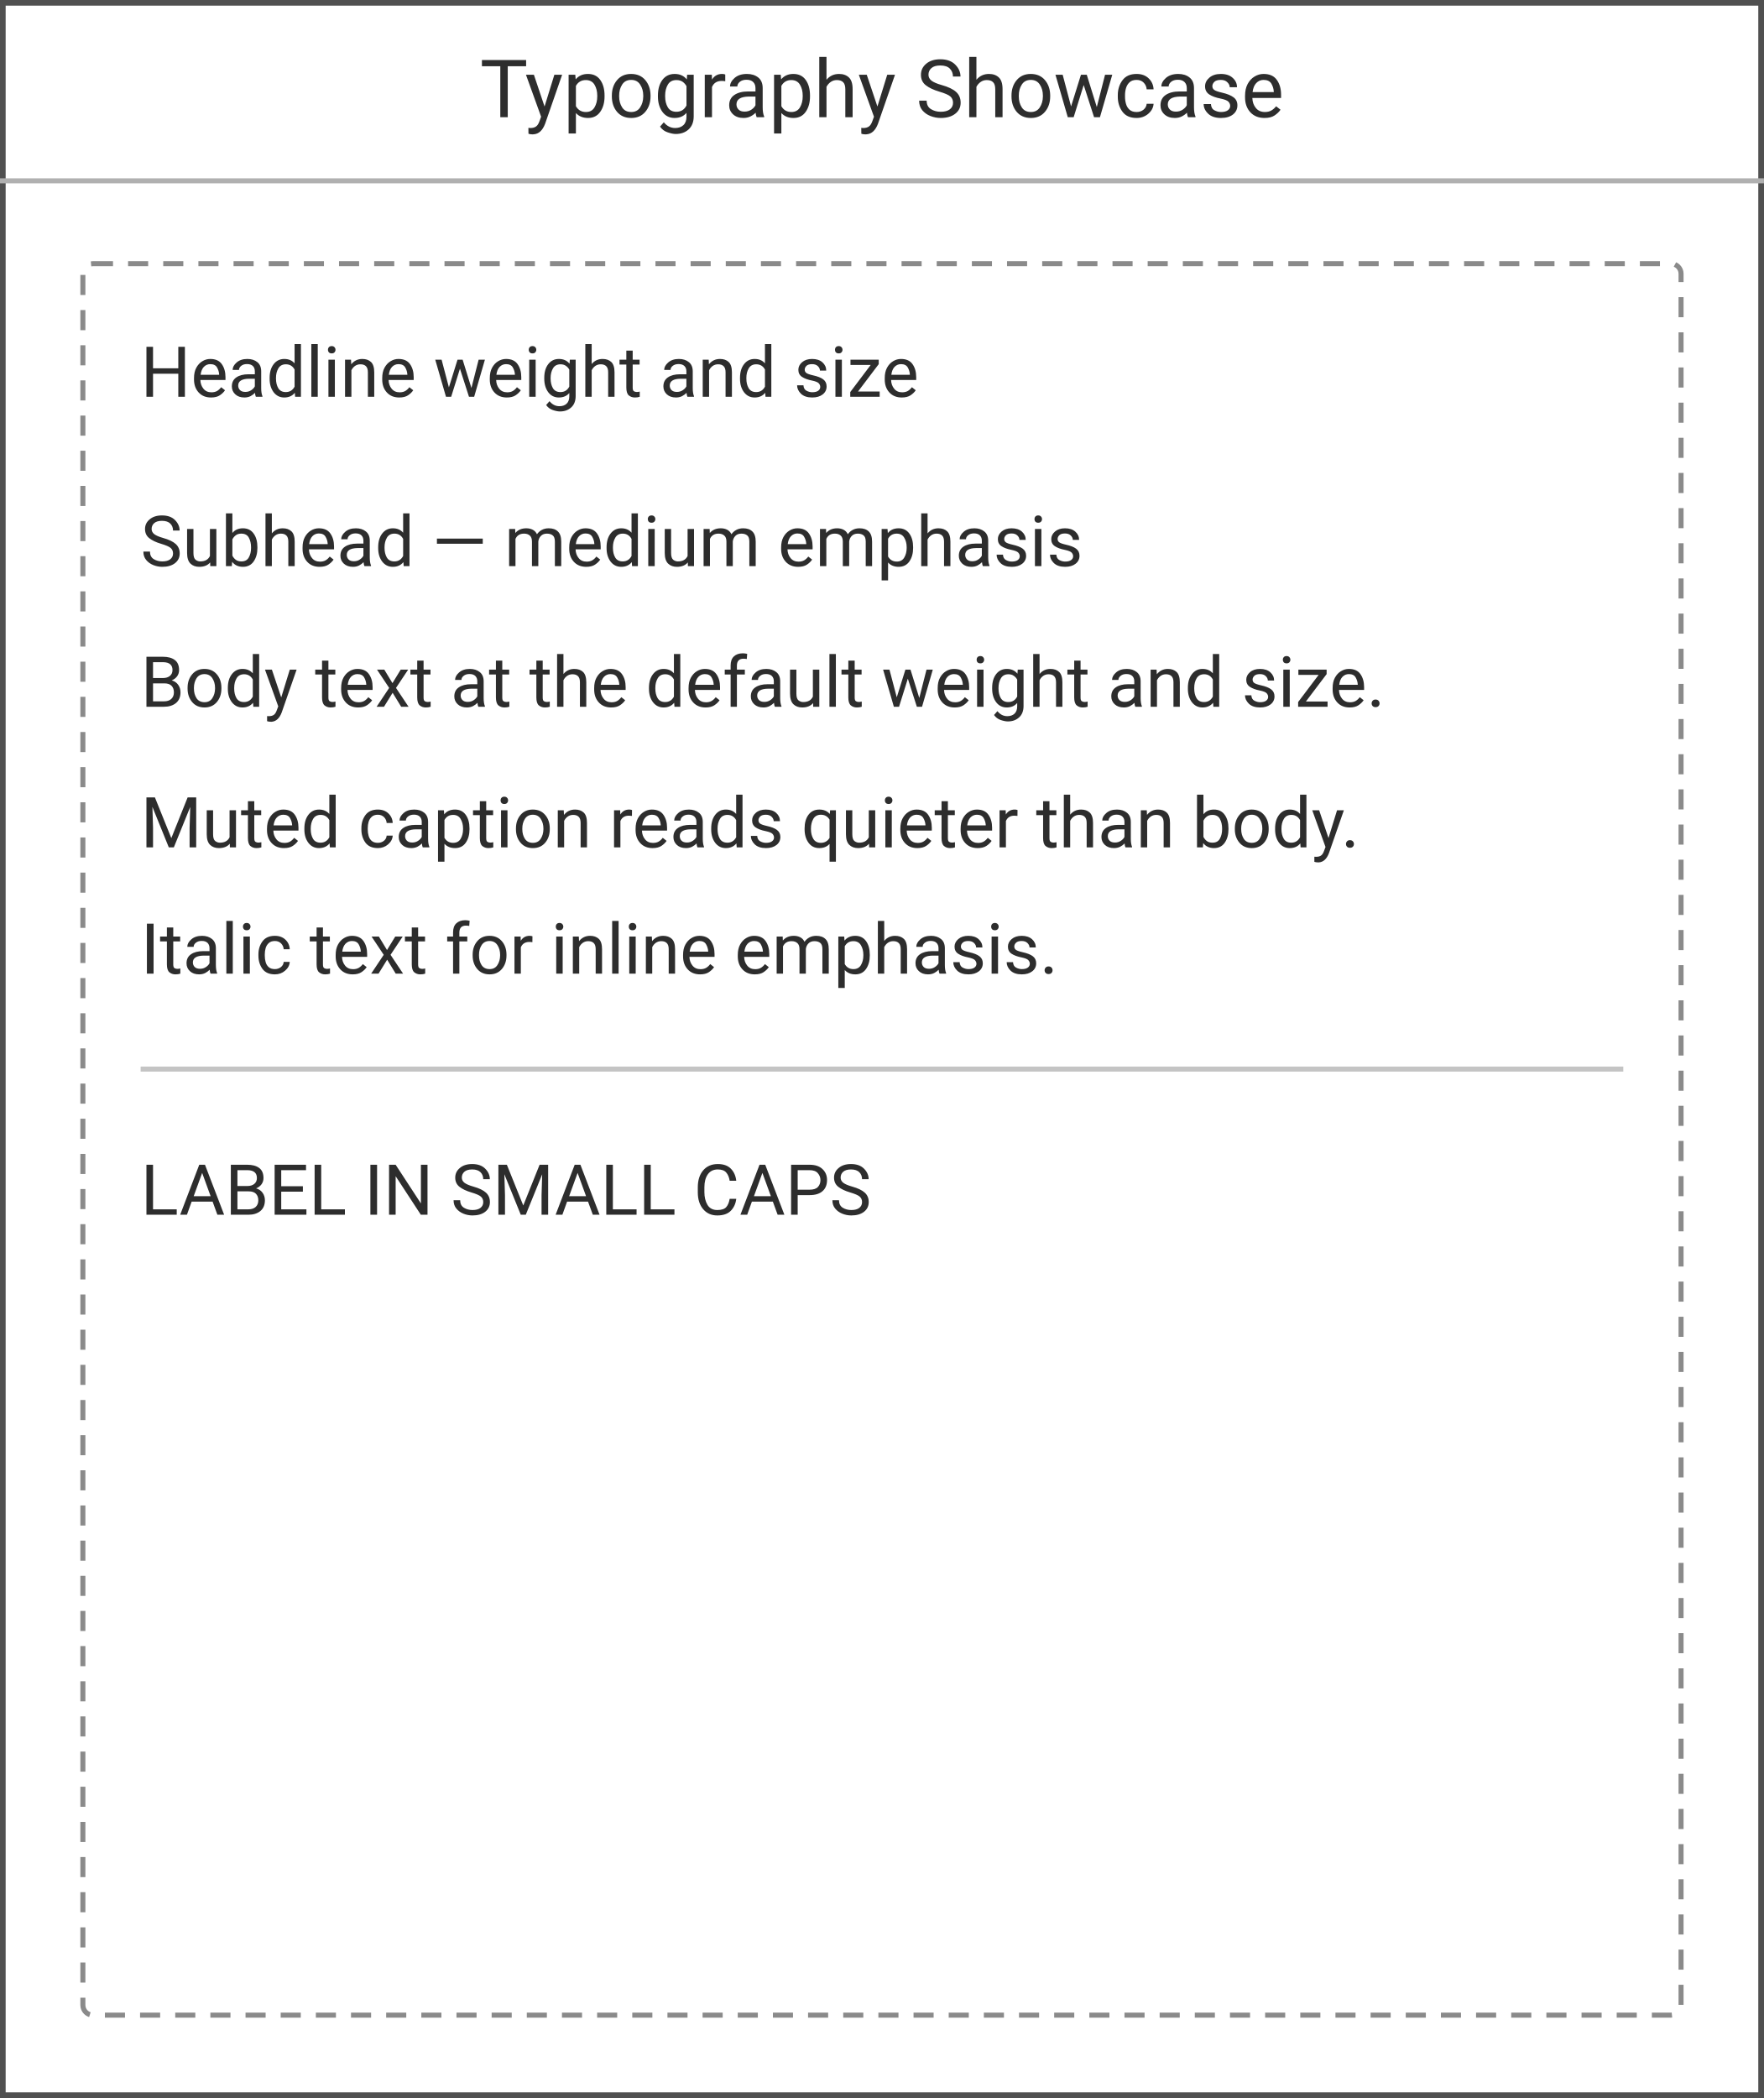
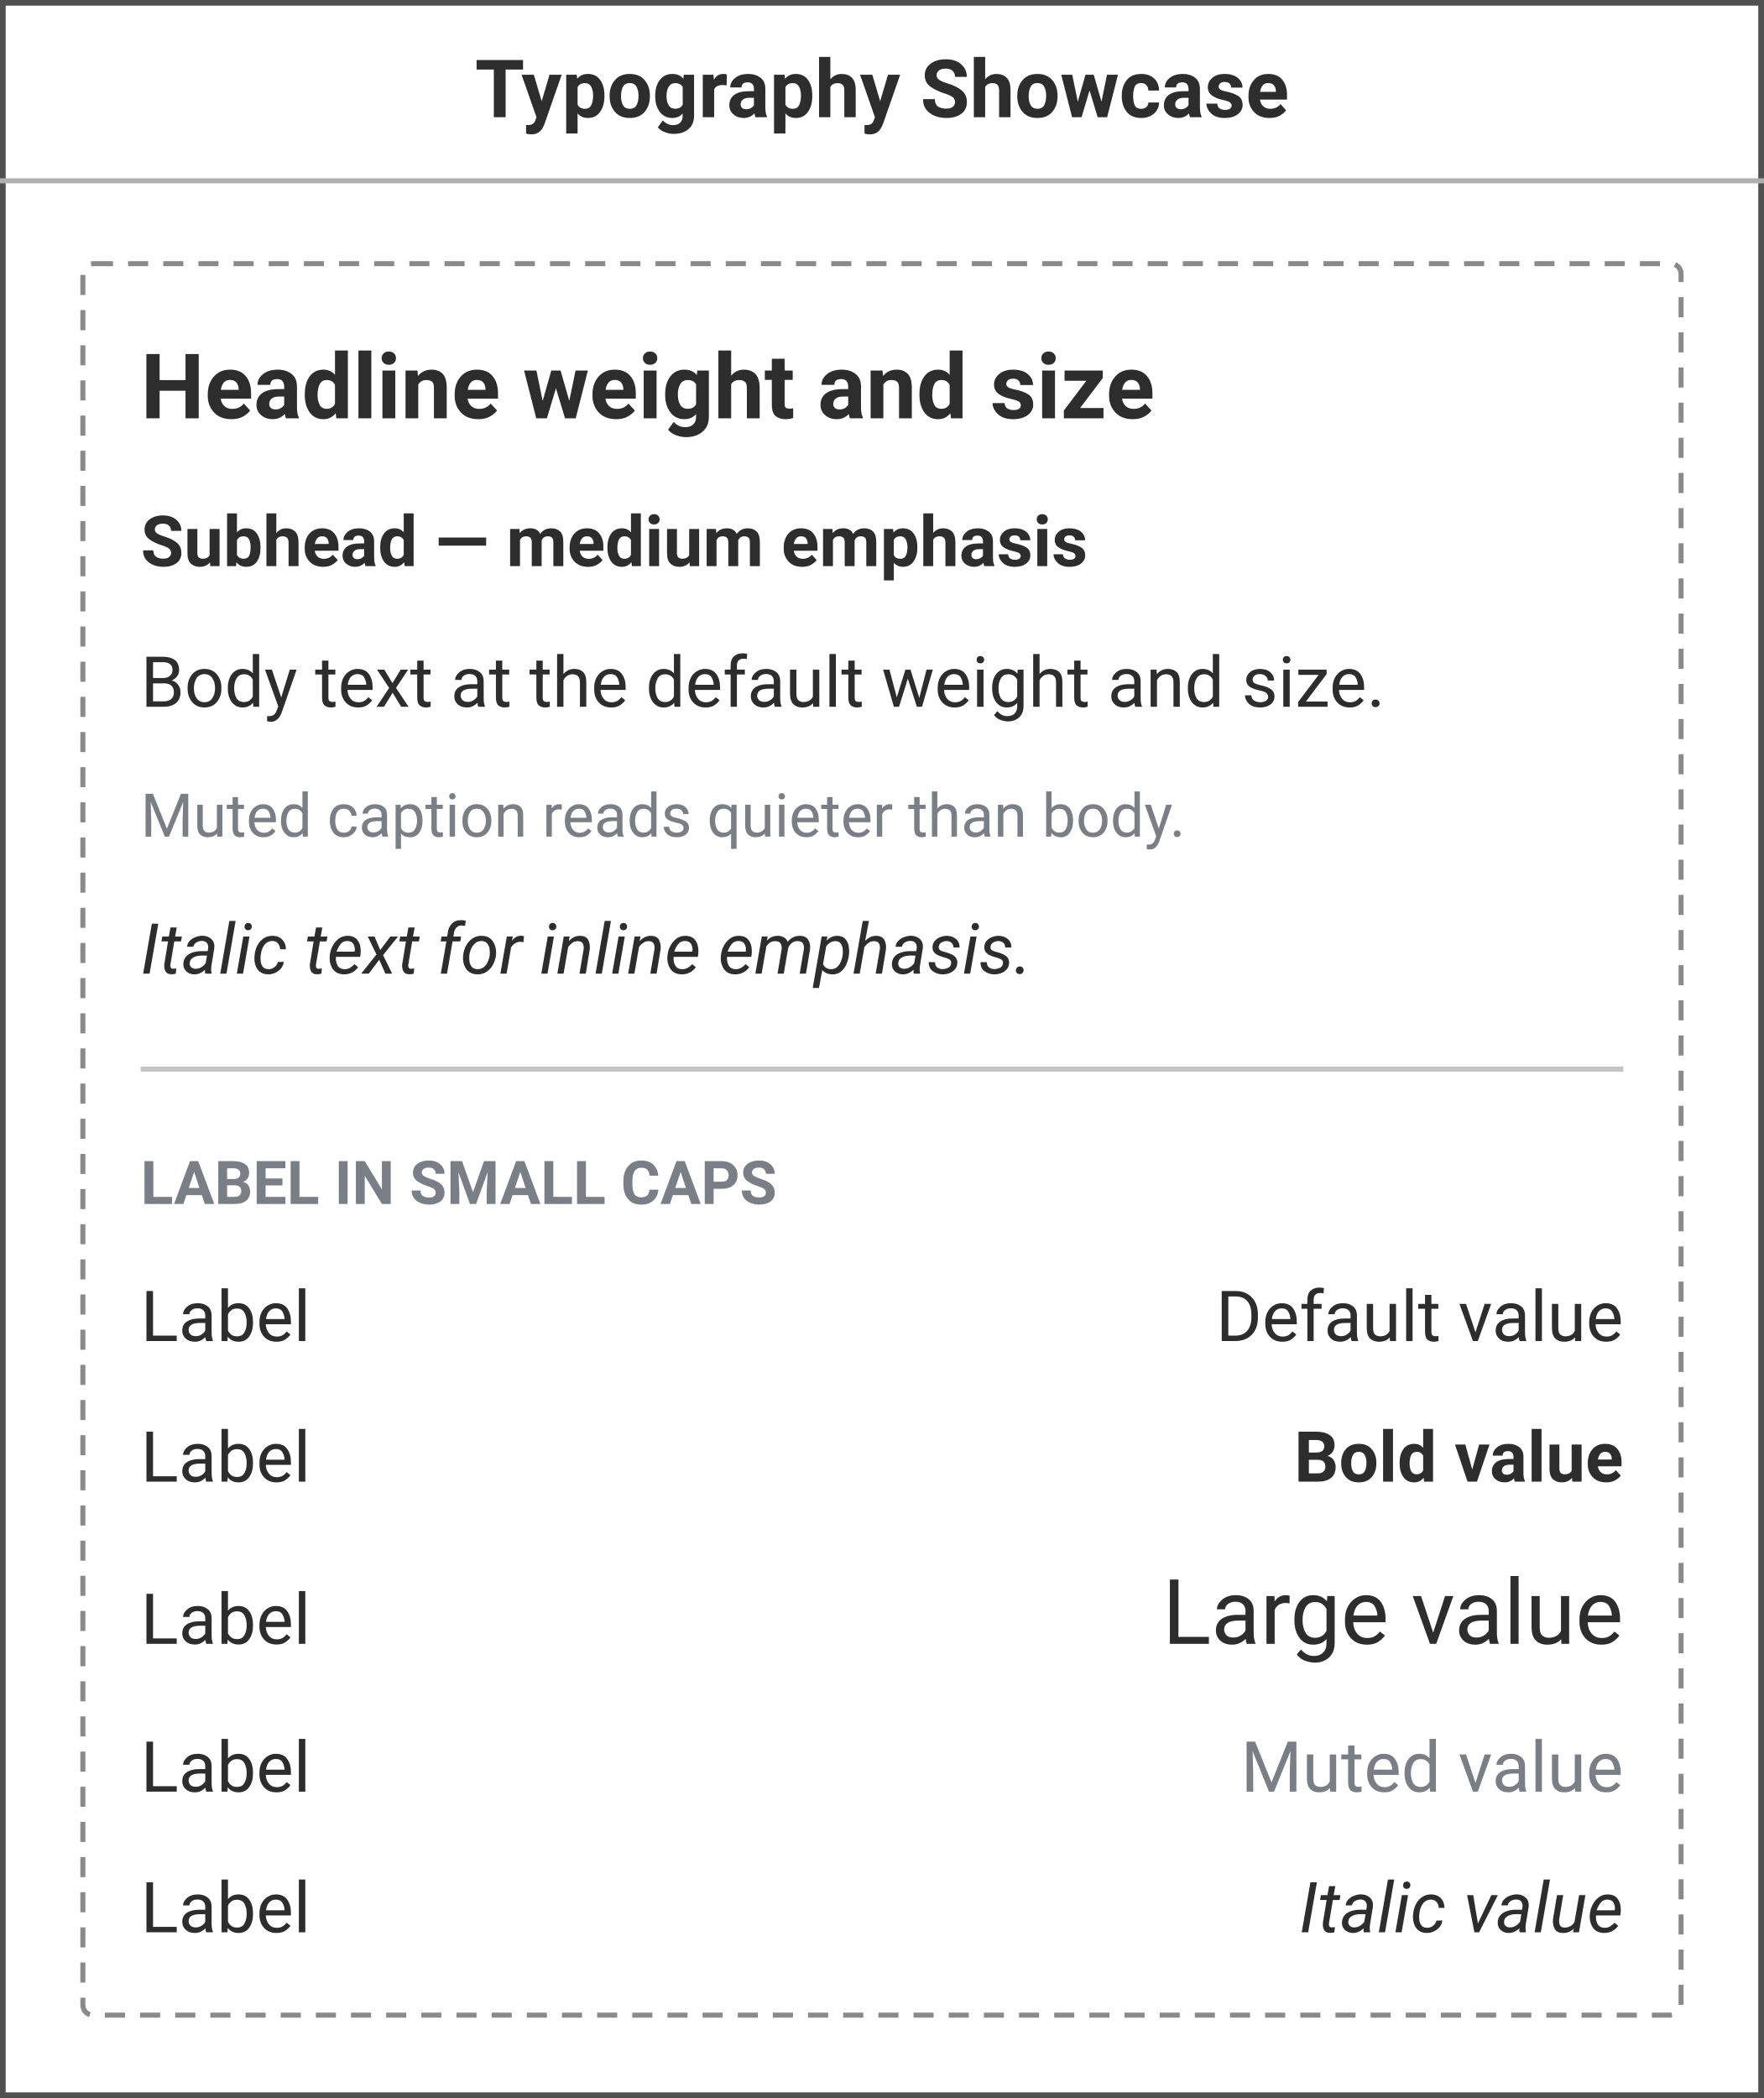
<svg xmlns="http://www.w3.org/2000/svg" width="351.2" height="417.714" viewBox="0 0 351.2 417.714" font-family="system-ui, -apple-system, &quot;Segoe UI&quot;, Roboto, sans-serif" font-size="14">
  <rect x="0" y="0" width="351.2" height="417.714" fill="#ffffff" />
  <rect x="0.5" y="0.5" width="350.2" height="416.714" fill="none" stroke="#505050" stroke-width="1.25" />
  <line x1="0" y1="36" x2="351.2" y2="36" stroke="#b0b0b0" stroke-width="1" />
-   <text x="175.6" y="23.333" text-anchor="middle" font-size="16" fill="#2d2d2d">Typography Showcase</text>
+   <text x="175.6" y="23.333" text-anchor="middle" font-size="16" font-weight="600" fill="#2d2d2d">Typography Showcase</text>
  <rect x="16.5" y="52.5" width="318.2" height="348.714" fill="none" stroke="#8a8a8a" stroke-width="1" stroke-dasharray="4 3" rx="2" />
-   <text x="28" y="79" fill="#2d2d2d">Headline weight and size</text>
-   <text x="28" y="112.714" fill="#2d2d2d">Subhead — medium emphasis</text>
+   <text x="28" y="83.286" font-weight="700" font-size="18" fill="#2d2d2d">Headline weight and size</text>
+   <text x="28" y="112.714" font-weight="600" fill="#2d2d2d">Subhead — medium emphasis</text>
  <text x="28" y="140.714" fill="#2d2d2d">Body text at the default weight and size.</text>
-   <text x="28" y="168.714" fill="#2d2d2d">Muted caption reads quieter than body.</text>
-   <text x="28" y="193.857" fill="#2d2d2d">Italic text for inline emphasis.</text>
+   <text x="28" y="166.571" font-size="12" fill="#7a7f87">Muted caption reads quieter than body.</text>
+   <text x="28" y="193.857" font-style="italic" fill="#2d2d2d">Italic text for inline emphasis.</text>
  <line x1="28" y1="212.857" x2="323.2" y2="212.857" stroke="#c4c4c4" stroke-width="1" />
-   <text x="28" y="241.857" fill="#2d2d2d">LABEL IN SMALL CAPS</text>
+   <text x="28" y="239.714" font-weight="700" font-size="12" fill="#7a7f87">LABEL IN SMALL CAPS</text>
+   <text x="28" y="267" fill="#2d2d2d">Label</text>
+   <text x="323.2" y="267" text-anchor="end" fill="#2d2d2d">Default value</text>
+   <text x="28" y="295" fill="#2d2d2d">Label</text>
+   <text x="323.2" y="295" text-anchor="end" font-weight="700" fill="#2d2d2d">Bold value</text>
+   <text x="28" y="327.286" fill="#2d2d2d">Label</text>
+   <text x="323.2" y="327.286" text-anchor="end" font-size="18" fill="#2d2d2d">Large value</text>
+   <text x="28" y="356.714" fill="#2d2d2d">Label</text>
+   <text x="323.2" y="356.714" text-anchor="end" fill="#7a7f87">Muted value</text>
+   <text x="28" y="384.714" fill="#2d2d2d">Label</text>
+   <text x="323.2" y="384.714" text-anchor="end" font-style="italic" fill="#2d2d2d">Italic value</text>
</svg>
